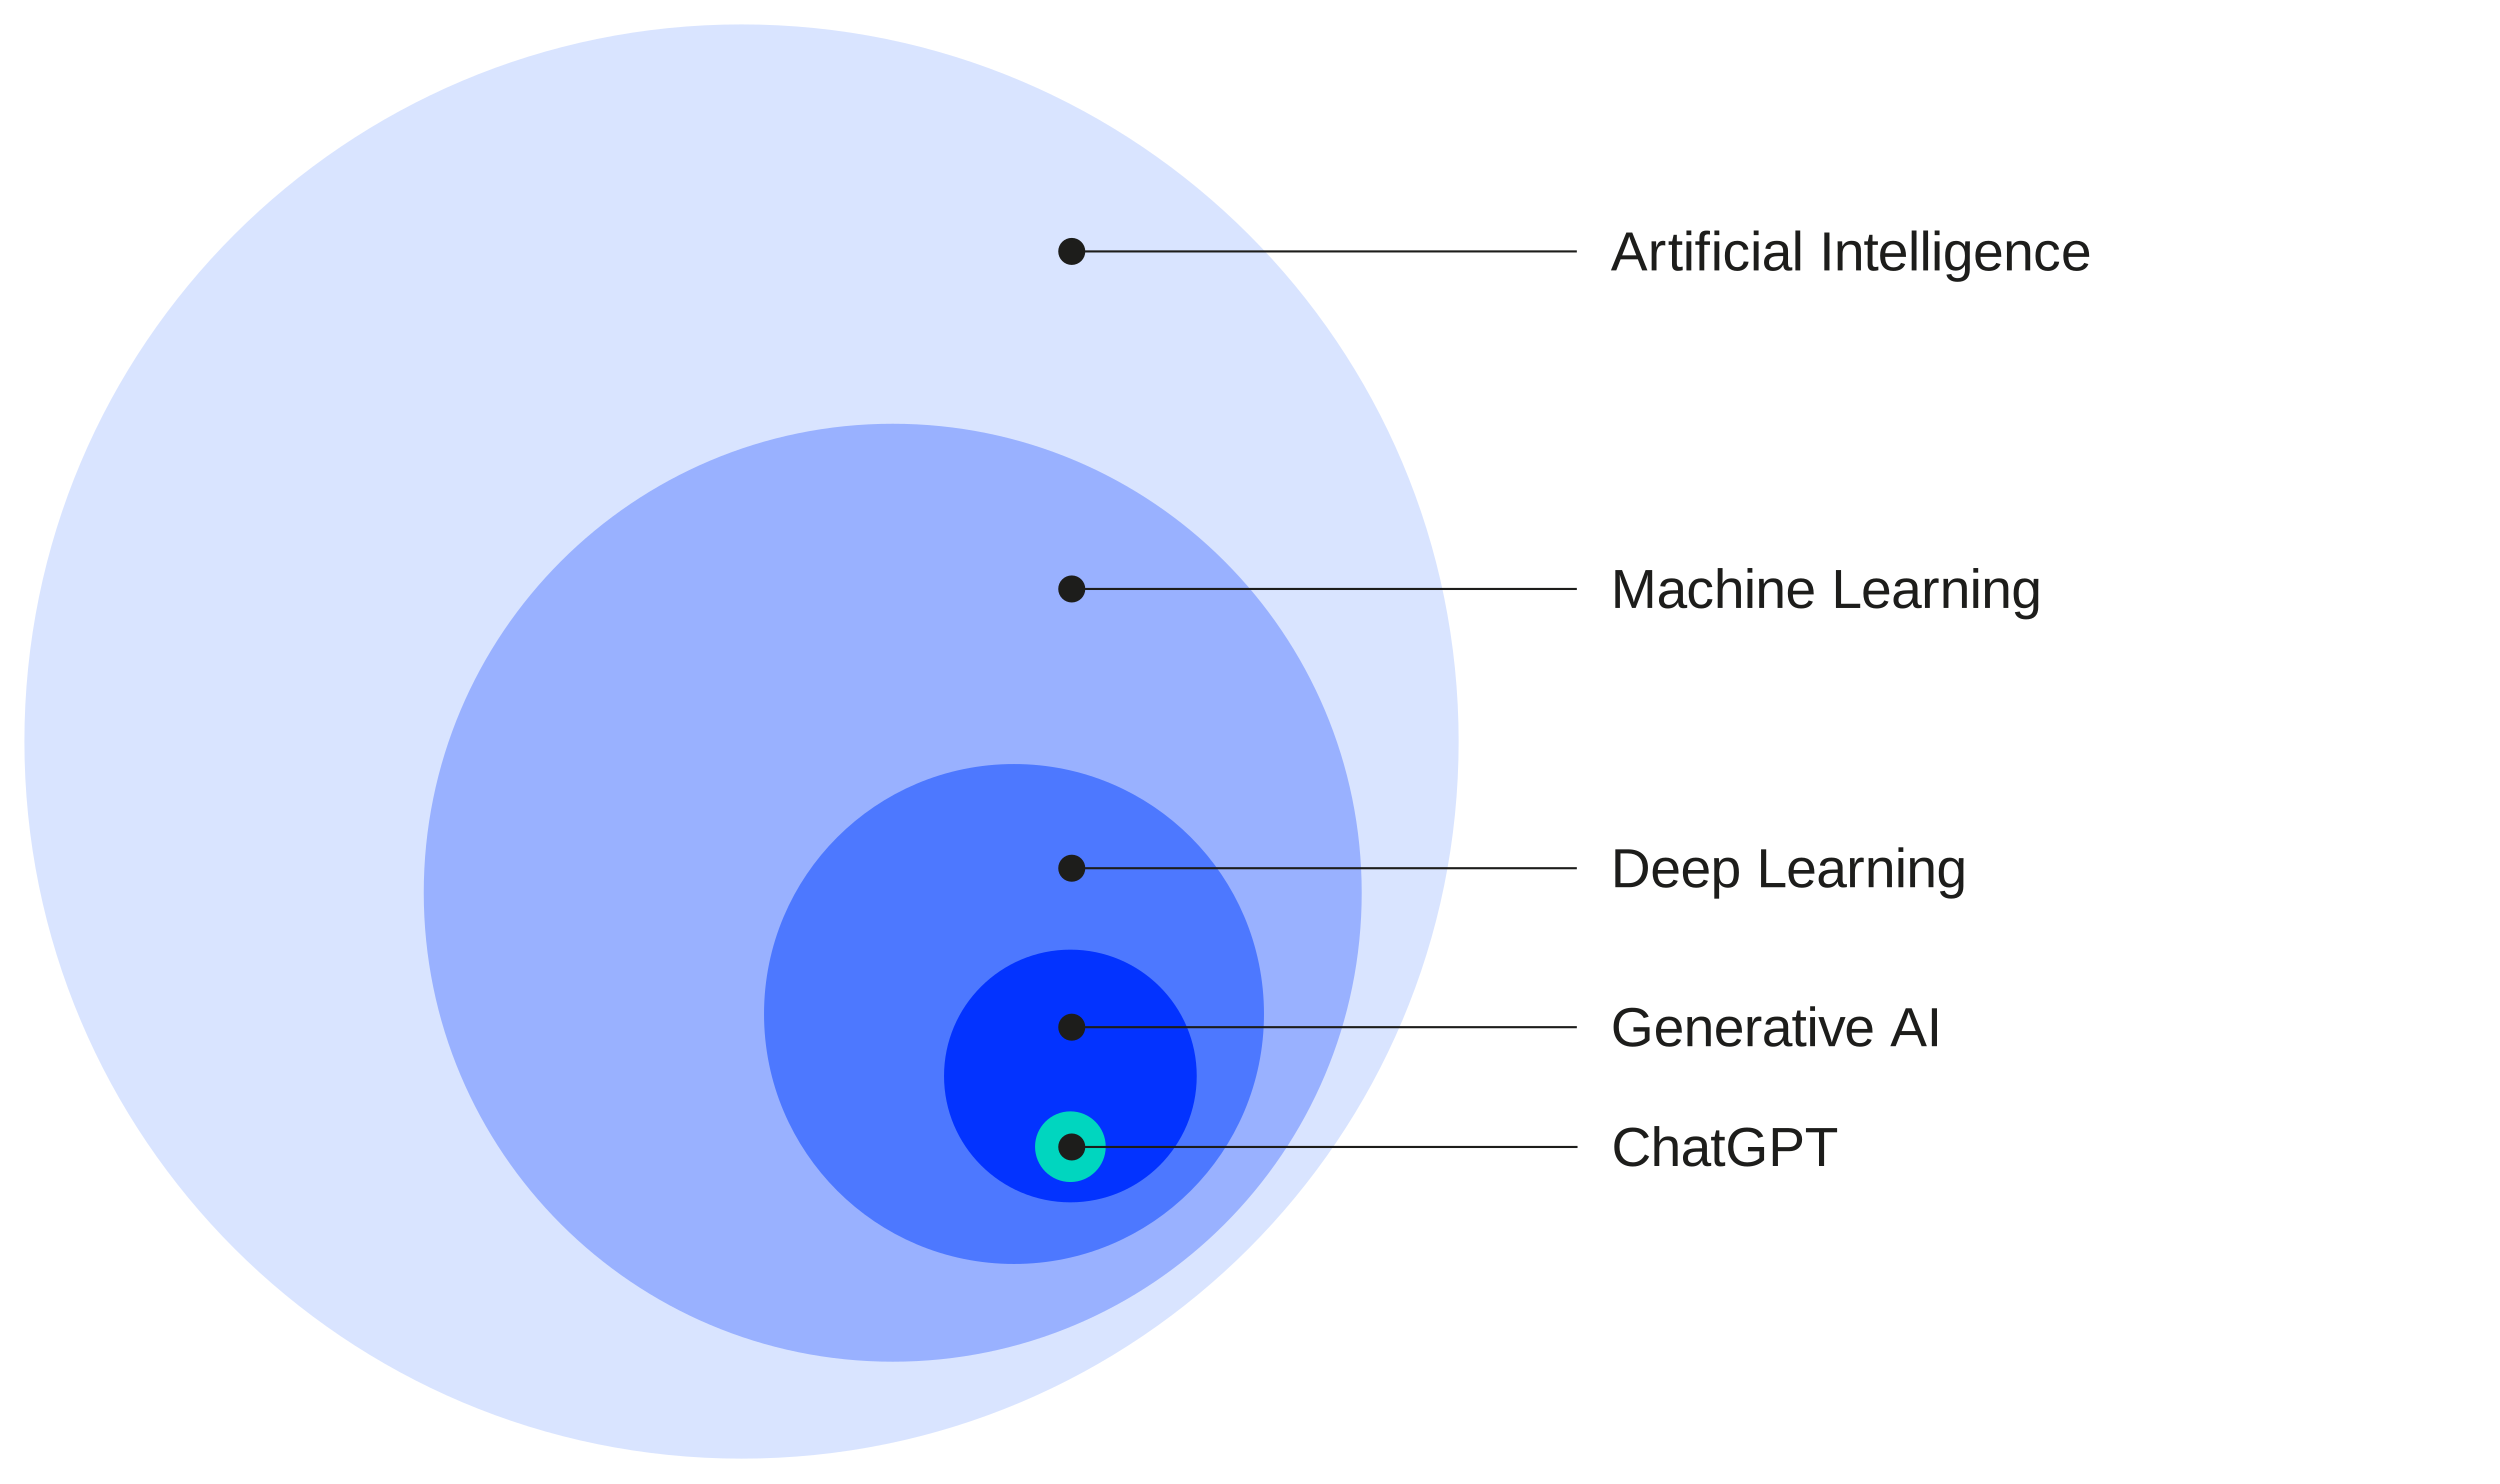
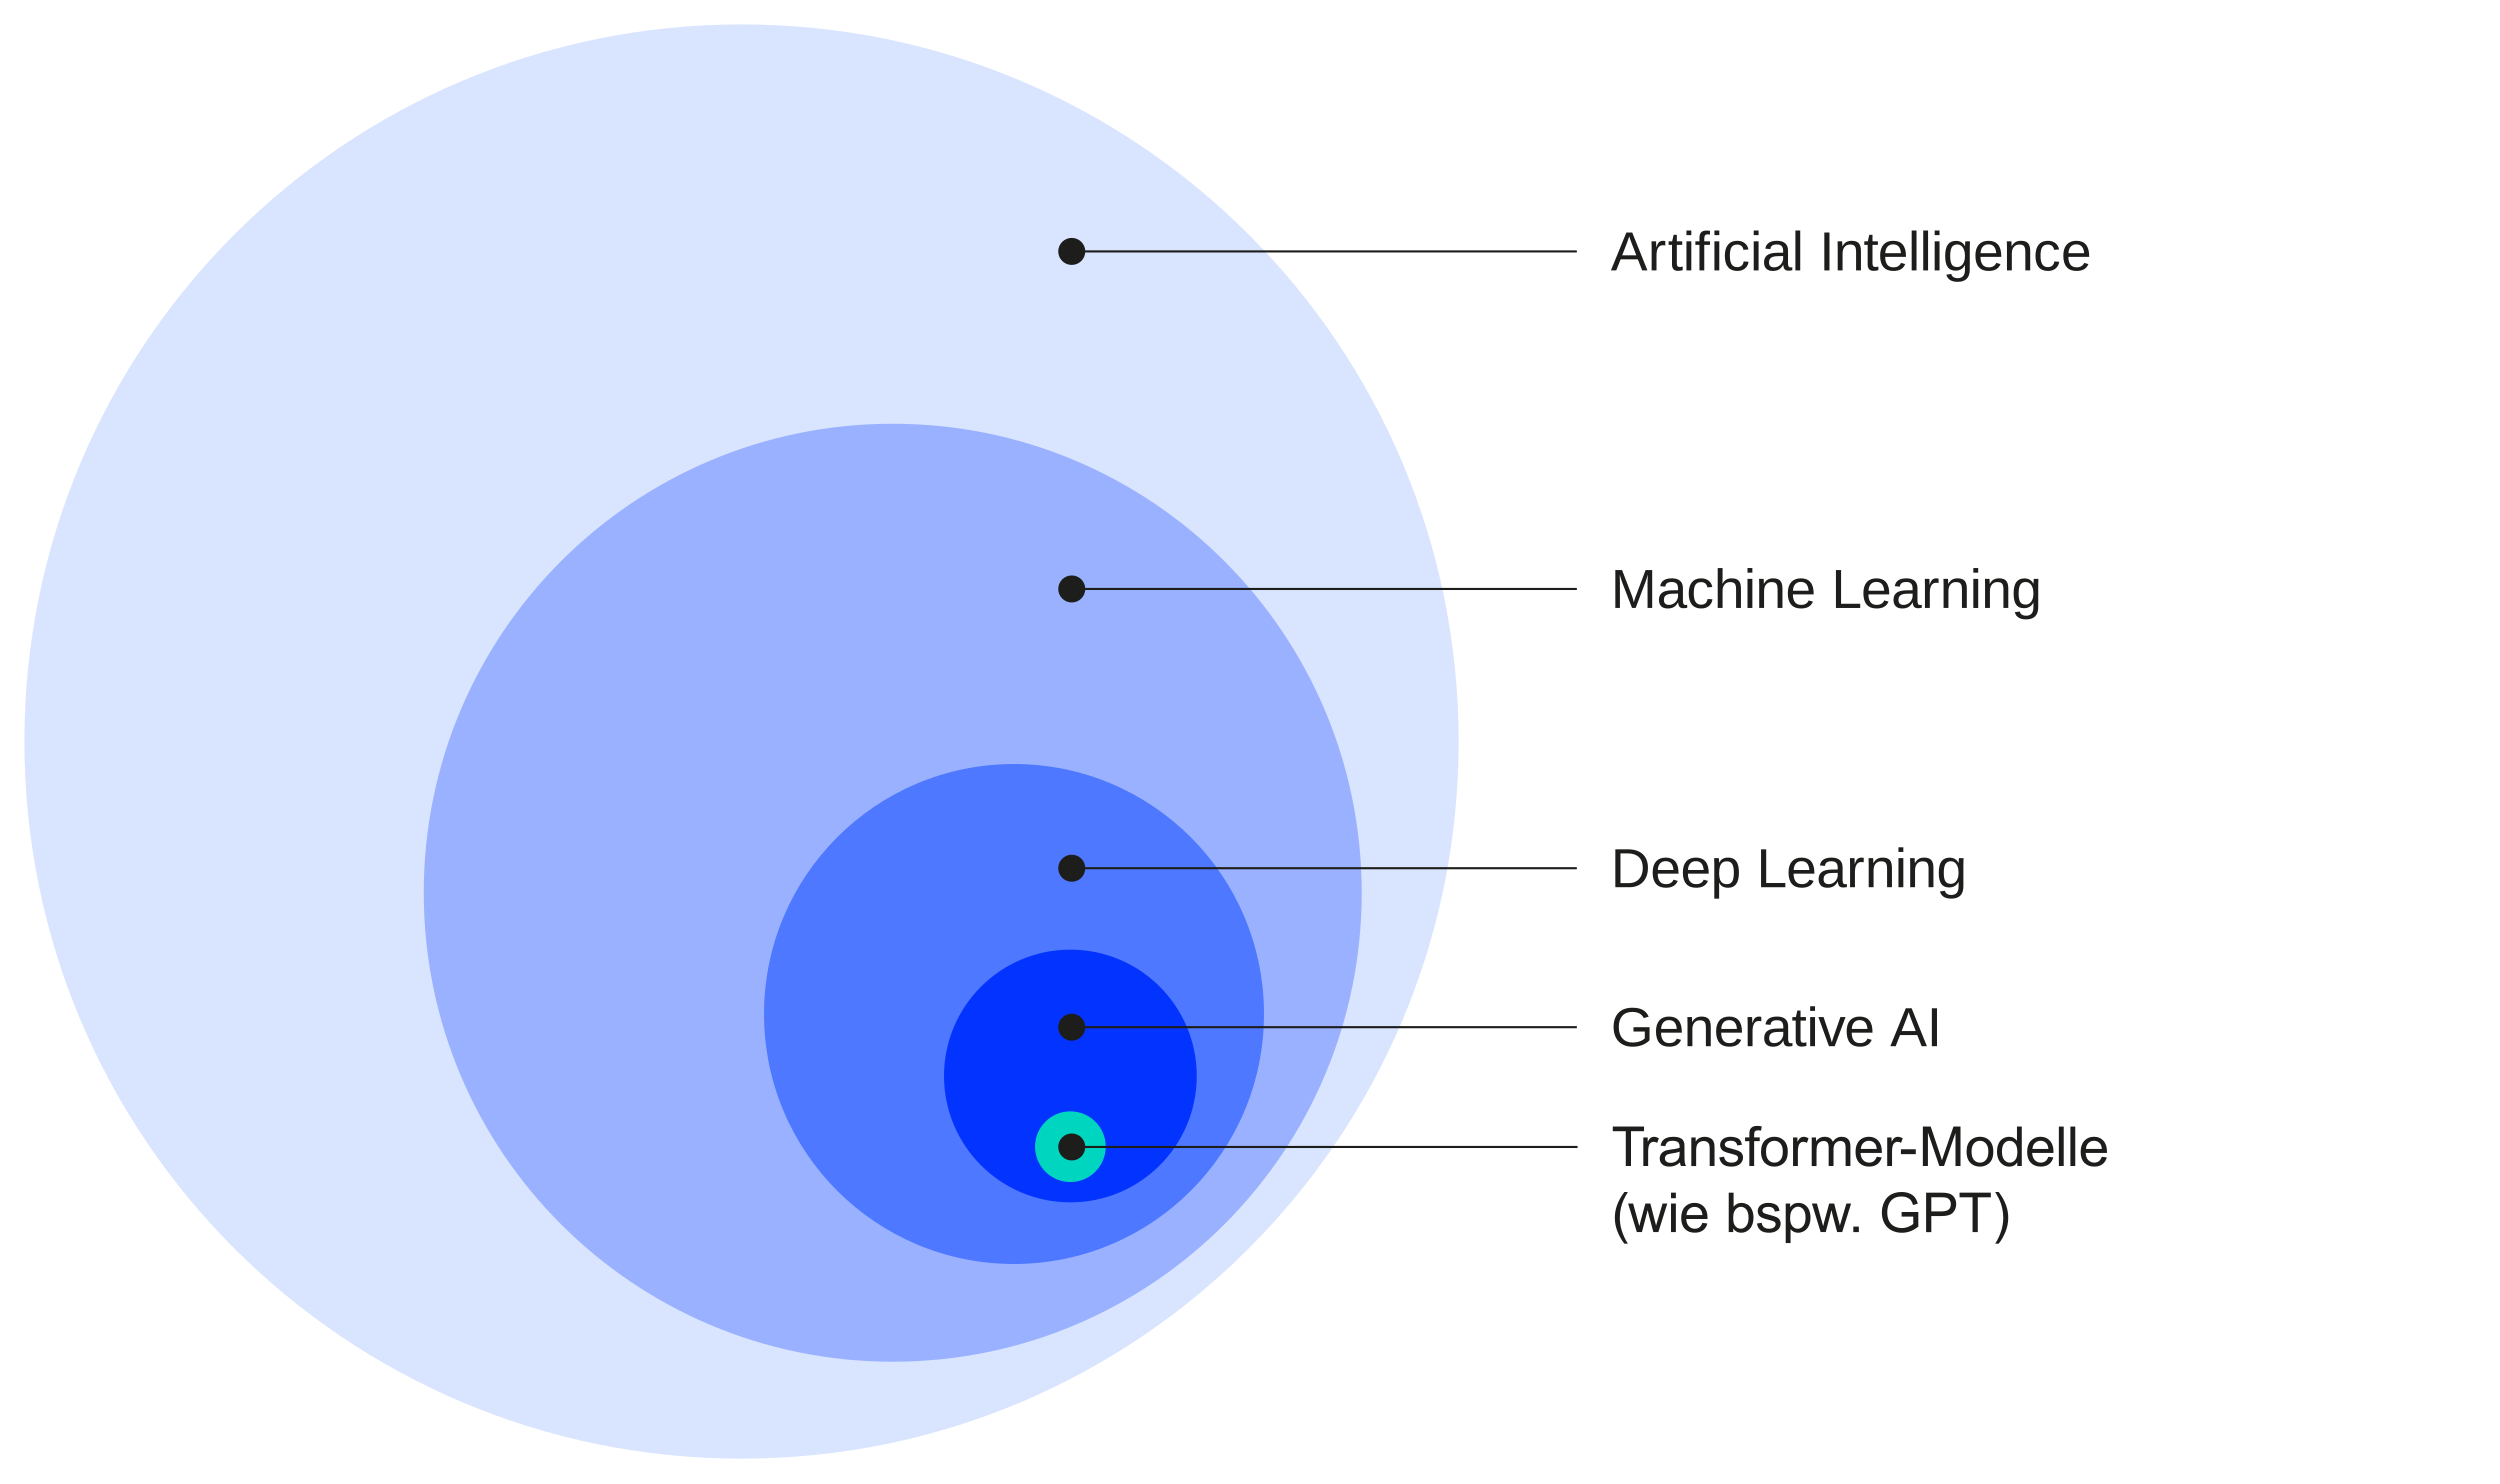
<svg xmlns="http://www.w3.org/2000/svg" id="Ebene_1" data-name="Ebene 1" viewBox="0 0 1180 700">
  <defs>
    <style>
      .cls-1 {
-         letter-spacing: 0em;
-       }
- 
-       .cls-2 {
-         letter-spacing: 0em;
-       }
- 
-       .cls-3 {
-         letter-spacing: -.01em;
-       }
- 
-       .cls-4 {
-         letter-spacing: 0em;
-       }
- 
-       .cls-5 {
-         letter-spacing: -.01em;
-       }
- 
-       .cls-6 {
-         letter-spacing: 0em;
-       }
- 
-       .cls-7 {
-         letter-spacing: -.01em;
-       }
- 
-       .cls-8 {
-         letter-spacing: 0em;
-       }
- 
-       .cls-9 {
-         font-family: ArialMT, Arial;
-         font-size: 26px;
-       }
- 
-       .cls-9, .cls-10 {
-         fill: #1d1d1b;
-       }
- 
-       .cls-11 {
-         letter-spacing: .02em;
-       }
- 
-       .cls-12 {
-         letter-spacing: 0em;
-       }
- 
-       .cls-13 {
-         letter-spacing: -.02em;
-       }
- 
-       .cls-14 {
-         letter-spacing: -.02em;
-       }
- 
-       .cls-15 {
-         letter-spacing: 0em;
-       }
- 
-       .cls-16 {
-         letter-spacing: -.01em;
-       }
- 
-       .cls-17 {
-         letter-spacing: 0em;
-       }
- 
-       .cls-18 {
-         letter-spacing: -.01em;
-       }
- 
-       .cls-19 {
-         letter-spacing: 0em;
-       }
- 
-       .cls-20 {
-         letter-spacing: 0em;
-       }
- 
-       .cls-21 {
-         letter-spacing: -.01em;
-       }
- 
-       .cls-22 {
-         letter-spacing: 0em;
-       }
- 
-       .cls-23 {
-         letter-spacing: -.01em;
-       }
- 
-       .cls-24 {
-         letter-spacing: 0em;
-       }
- 
-       .cls-25 {
-         letter-spacing: 0em;
-       }
- 
-       .cls-26 {
-         letter-spacing: 0em;
-       }
- 
-       .cls-27 {
-         letter-spacing: -.01em;
-       }
- 
-       .cls-28 {
-         letter-spacing: 0em;
-       }
- 
-       .cls-29 {
-         letter-spacing: 0em;
-       }
- 
-       .cls-30 {
-         letter-spacing: 0em;
-       }
- 
-       .cls-31 {
-         letter-spacing: 0em;
-       }
- 
-       .cls-32 {
        fill: none;
        stroke: #1d1d1b;
        stroke-miterlimit: 10;
      }

+       .cls-2 {
+         fill: #d9e4ff;
+       }
+ 
+       .cls-3 {
+         fill: #0333ff;
+       }
+ 
+       .cls-4, .cls-5 {
+         fill: #1d1d1b;
+       }
+ 
+       .cls-5 {
+         font-family: ArialMT, Arial;
+         font-size: 26px;
+       }
+ 
+       .cls-6 {
+         letter-spacing: 0em;
+       }
+ 
+       .cls-7 {
+         fill: #99b1ff;
+       }
+ 
+       .cls-8 {
+         letter-spacing: 0em;
+       }
+ 
+       .cls-9 {
+         fill: #4d78ff;
+       }
+ 
+       .cls-10 {
+         fill: #00d6bf;
+       }
+ 
+       .cls-11 {
+         letter-spacing: -.02em;
+       }
+ 
+       .cls-12 {
+         letter-spacing: -.02em;
+       }
+ 
+       .cls-13 {
+         letter-spacing: -.02em;
+       }
+ 
+       .cls-14 {
+         letter-spacing: -.02em;
+       }
+ 
+       .cls-15 {
+         letter-spacing: -.02em;
+       }
+ 
+       .cls-16 {
+         letter-spacing: -.01em;
+       }
+ 
+       .cls-17 {
+         letter-spacing: -.03em;
+       }
+ 
+       .cls-18 {
+         letter-spacing: 0em;
+       }
+ 
+       .cls-19 {
+         letter-spacing: 0em;
+       }
+ 
+       .cls-20 {
+         letter-spacing: 0em;
+       }
+ 
+       .cls-21 {
+         letter-spacing: 0em;
+       }
+ 
+       .cls-22 {
+         letter-spacing: 0em;
+       }
+ 
+       .cls-23 {
+         letter-spacing: -.01em;
+       }
+ 
+       .cls-24 {
+         letter-spacing: -.01em;
+       }
+ 
+       .cls-25 {
+         letter-spacing: -.01em;
+       }
+ 
+       .cls-26 {
+         letter-spacing: -.01em;
+       }
+ 
+       .cls-27 {
+         letter-spacing: -.01em;
+       }
+ 
+       .cls-28 {
+         letter-spacing: -.01em;
+       }
+ 
+       .cls-29 {
+         letter-spacing: -.01em;
+       }
+ 
+       .cls-30 {
+         letter-spacing: -.01em;
+       }
+ 
+       .cls-31 {
+         letter-spacing: -.01em;
+       }
+ 
+       .cls-32 {
+         letter-spacing: 0em;
+       }
+ 
      .cls-33 {
-         letter-spacing: -.01em;
+         letter-spacing: 0em;
      }

      .cls-34 {
-         letter-spacing: -.01em;
+         letter-spacing: 0em;
      }

      .cls-35 {
+         letter-spacing: 0em;
+       }
+ 
+       .cls-36 {
+         letter-spacing: 0em;
+       }
+ 
+       .cls-37 {
+         letter-spacing: 0em;
+       }
+ 
+       .cls-38 {
+         letter-spacing: 0em;
+       }
+ 
+       .cls-39 {
+         letter-spacing: 0em;
+       }
+ 
+       .cls-40 {
+         letter-spacing: 0em;
+       }
+ 
+       .cls-41 {
+         letter-spacing: 0em;
+       }
+ 
+       .cls-42 {
+         letter-spacing: 0em;
+       }
+ 
+       .cls-43 {
+         letter-spacing: .02em;
+       }
+ 
+       .cls-44 {
        letter-spacing: .03em;
      }

-       .cls-36 {
-         letter-spacing: -.02em;
-       }
- 
-       .cls-37 {
-         letter-spacing: 0em;
-       }
- 
-       .cls-38 {
-         letter-spacing: 0em;
-       }
- 
-       .cls-39 {
-         letter-spacing: 0em;
-       }
- 
-       .cls-40 {
-         letter-spacing: -.02em;
-       }
- 
-       .cls-41 {
-         letter-spacing: 0em;
-       }
- 
-       .cls-42 {
-         letter-spacing: 0em;
-       }
- 
-       .cls-43 {
-         letter-spacing: -.02em;
-       }
- 
-       .cls-44 {
-         letter-spacing: -.03em;
-       }
- 
      .cls-45 {
-         fill: #4d78ff;
-       }
- 
-       .cls-45, .cls-10, .cls-46, .cls-47, .cls-48, .cls-49 {
-         stroke-width: 0px;
+         letter-spacing: 0em;
      }

      .cls-46 {
-         fill: #d9e4ff;
+         letter-spacing: 0em;
      }

      .cls-47 {
-         fill: #99b1ff;
-       }
- 
-       .cls-48 {
-         fill: #00d6bf;
-       }
- 
-       .cls-49 {
-         fill: #0333ff;
-       }
- 
-       .cls-50 {
-         letter-spacing: 0em;
-       }
- 
-       .cls-51 {
-         letter-spacing: -.01em;
+         letter-spacing: 0em;
      }
    </style>
  </defs>
  <g>
-     <circle class="cls-46" cx="350" cy="350" r="338.48" />
-     <circle class="cls-10" cx="505.87" cy="118.67" r="6.38" />
-     <text class="cls-9" transform="translate(760.3 127.64)">
-       <tspan class="cls-17" x="0" y="0">A</tspan>
-       <tspan class="cls-35" x="17.48" y="0">r</tspan>
-       <tspan class="cls-24" x="26.9" y="0">t</tspan>
-       <tspan class="cls-29" x="33.97" y="0">i</tspan>
-       <tspan class="cls-11" x="39.54" y="0">f</tspan>
-       <tspan class="cls-8" x="47.17" y="0">i</tspan>
-       <tspan class="cls-25" x="52.71" y="0">c</tspan>
-       <tspan class="cls-5" x="65.72" y="0">i</tspan>
-       <tspan class="cls-16" x="71.22" y="0">a</tspan>
+     <circle class="cls-2" cx="350" cy="350" r="338.48" />
+     <circle class="cls-4" cx="505.87" cy="118.67" r="6.38" />
+     <text class="cls-5" transform="translate(760.3 127.64)">
+       <tspan class="cls-46" x="0" y="0">A</tspan>
+       <tspan class="cls-44" x="17.48" y="0">r</tspan>
+       <tspan class="cls-19" x="26.9" y="0">t</tspan>
+       <tspan class="cls-38" x="33.97" y="0">i</tspan>
+       <tspan class="cls-43" x="39.54" y="0">f</tspan>
+       <tspan class="cls-32" x="47.17" y="0">i</tspan>
+       <tspan class="cls-8" x="52.71" y="0">c</tspan>
+       <tspan class="cls-27" x="65.72" y="0">i</tspan>
+       <tspan class="cls-31" x="71.22" y="0">a</tspan>
      <tspan x="85.38" y="0">l </tspan>
-       <tspan class="cls-7" x="98.38" y="0">I</tspan>
-       <tspan class="cls-40" x="105.3" y="0">n</tspan>
-       <tspan class="cls-14" x="119.25" y="0">t</tspan>
-       <tspan class="cls-31" x="126.01" y="0">e</tspan>
-       <tspan class="cls-21" x="140.26" y="0">l</tspan>
-       <tspan class="cls-27" x="145.72" y="0">l</tspan>
-       <tspan class="cls-20" x="151.13" y="0">i</tspan>
-       <tspan class="cls-29" x="156.73" y="0">g</tspan>
-       <tspan class="cls-39" x="170.99" y="0">e</tspan>
-       <tspan class="cls-18" x="185.19" y="0">n</tspan>
-       <tspan class="cls-19" x="199.34" y="0">c</tspan>
+       <tspan class="cls-29" x="98.38" y="0">I</tspan>
+       <tspan class="cls-15" x="105.3" y="0">n</tspan>
+       <tspan class="cls-13" x="119.25" y="0">t</tspan>
+       <tspan class="cls-39" x="126.01" y="0">e</tspan>
+       <tspan class="cls-24" x="140.26" y="0">l</tspan>
+       <tspan class="cls-16" x="145.72" y="0">l</tspan>
+       <tspan class="cls-18" x="151.13" y="0">i</tspan>
+       <tspan class="cls-38" x="156.73" y="0">g</tspan>
+       <tspan class="cls-35" x="170.99" y="0">e</tspan>
+       <tspan class="cls-25" x="185.19" y="0">n</tspan>
+       <tspan class="cls-45" x="199.34" y="0">c</tspan>
      <tspan x="212.48" y="0">e</tspan>
    </text>
-     <line class="cls-32" x1="505.87" y1="118.67" x2="744.27" y2="118.67" />
-   </g>
-   <g>
-     <circle class="cls-47" cx="421.37" cy="421.37" r="221.36" />
-     <circle class="cls-10" cx="505.87" cy="277.99" r="6.38" />
-     <text class="cls-9" transform="translate(760.3 286.96)">
-       <tspan class="cls-28" x="0" y="0">M</tspan>
-       <tspan class="cls-36" x="21.61" y="0">a</tspan>
+     <line class="cls-1" x1="505.87" y1="118.67" x2="744.27" y2="118.67" />
+   </g>
+   <g>
+     <circle class="cls-7" cx="421.37" cy="421.37" r="221.36" />
+     <circle class="cls-4" cx="505.87" cy="277.99" r="6.38" />
+     <text class="cls-5" transform="translate(760.3 286.96)">
+       <tspan class="cls-41" x="0" y="0">M</tspan>
+       <tspan class="cls-11" x="21.61" y="0">a</tspan>
      <tspan class="cls-6" x="35.67" y="0">c</tspan>
-       <tspan class="cls-33" x="48.66" y="0">h</tspan>
-       <tspan class="cls-18" x="62.79" y="0">i</tspan>
-       <tspan class="cls-5" x="68.25" y="0">n</tspan>
+       <tspan class="cls-23" x="48.66" y="0">h</tspan>
+       <tspan class="cls-25" x="62.79" y="0">i</tspan>
+       <tspan class="cls-27" x="68.25" y="0">n</tspan>
      <tspan x="82.44" y="0">e </tspan>
-       <tspan class="cls-13" x="104.12" y="0">L</tspan>
-       <tspan class="cls-37" x="118.11" y="0">e</tspan>
-       <tspan class="cls-34" x="132.32" y="0">a</tspan>
-       <tspan class="cls-50" x="146.48" y="0">r</tspan>
-       <tspan class="cls-51" x="155.27" y="0">n</tspan>
-       <tspan class="cls-18" x="169.38" y="0">i</tspan>
-       <tspan class="cls-3" x="174.85" y="0">n</tspan>
+       <tspan class="cls-12" x="104.12" y="0">L</tspan>
+       <tspan class="cls-36" x="118.11" y="0">e</tspan>
+       <tspan class="cls-30" x="132.32" y="0">a</tspan>
+       <tspan class="cls-47" x="146.48" y="0">r</tspan>
+       <tspan class="cls-26" x="155.27" y="0">n</tspan>
+       <tspan class="cls-25" x="169.38" y="0">i</tspan>
+       <tspan class="cls-28" x="174.85" y="0">n</tspan>
      <tspan x="189.04" y="0">g</tspan>
    </text>
-     <line class="cls-32" x1="505.87" y1="277.99" x2="744.27" y2="277.99" />
-   </g>
-   <g>
-     <circle class="cls-45" cx="478.61" cy="478.61" r="117.99" />
-     <circle class="cls-10" cx="505.87" cy="409.8" r="6.38" />
-     <text class="cls-9" transform="translate(760.3 418.77)">
-       <tspan class="cls-41" x="0" y="0">D</tspan>
-       <tspan class="cls-42" x="18.65" y="0">e</tspan>
-       <tspan class="cls-38" x="32.9" y="0">e</tspan>
+     <line class="cls-1" x1="505.87" y1="277.99" x2="744.27" y2="277.99" />
+   </g>
+   <g>
+     <circle class="cls-9" cx="478.61" cy="478.61" r="117.99" />
+     <circle class="cls-4" cx="505.87" cy="409.8" r="6.38" />
+     <text class="cls-5" transform="translate(760.3 418.77)">
+       <tspan class="cls-21" x="0" y="0">D</tspan>
+       <tspan class="cls-33" x="18.65" y="0">e</tspan>
+       <tspan class="cls-34" x="32.9" y="0">e</tspan>
      <tspan x="47.1" y="0">p </tspan>
-       <tspan class="cls-13" x="68.78" y="0">L</tspan>
-       <tspan class="cls-37" x="82.78" y="0">e</tspan>
-       <tspan class="cls-34" x="96.98" y="0">a</tspan>
-       <tspan class="cls-50" x="111.14" y="0">r</tspan>
-       <tspan class="cls-51" x="119.93" y="0">n</tspan>
-       <tspan class="cls-18" x="134.04" y="0">i</tspan>
-       <tspan class="cls-3" x="139.51" y="0">n</tspan>
+       <tspan class="cls-12" x="68.78" y="0">L</tspan>
+       <tspan class="cls-36" x="82.78" y="0">e</tspan>
+       <tspan class="cls-30" x="96.98" y="0">a</tspan>
+       <tspan class="cls-47" x="111.14" y="0">r</tspan>
+       <tspan class="cls-26" x="119.93" y="0">n</tspan>
+       <tspan class="cls-25" x="134.04" y="0">i</tspan>
+       <tspan class="cls-28" x="139.51" y="0">n</tspan>
      <tspan x="153.71" y="0">g</tspan>
    </text>
-     <line class="cls-32" x1="505.87" y1="409.8" x2="744.27" y2="409.8" />
-   </g>
-   <g>
-     <circle class="cls-49" cx="505.22" cy="507.87" r="59.64" />
-     <circle class="cls-10" cx="505.87" cy="484.83" r="6.38" />
-     <text class="cls-9" transform="translate(760.3 493.8)">
-       <tspan class="cls-15" x="0" y="0">G</tspan>
-       <tspan class="cls-38" x="20.21" y="0">e</tspan>
-       <tspan class="cls-5" x="34.41" y="0">n</tspan>
-       <tspan class="cls-1" x="48.6" y="0">e</tspan>
-       <tspan class="cls-12" x="62.81" y="0">r</tspan>
-       <tspan class="cls-43" x="71.28" y="0">a</tspan>
-       <tspan class="cls-22" x="85.29" y="0">t</tspan>
-       <tspan class="cls-1" x="92.36" y="0">i</tspan>
-       <tspan class="cls-44" x="97.89" y="0">v</tspan>
+     <line class="cls-1" x1="505.87" y1="409.8" x2="744.27" y2="409.8" />
+   </g>
+   <g>
+     <circle class="cls-3" cx="505.22" cy="507.87" r="59.64" />
+     <circle class="cls-4" cx="505.87" cy="484.83" r="6.38" />
+     <text class="cls-5" transform="translate(760.3 493.8)">
+       <tspan class="cls-42" x="0" y="0">G</tspan>
+       <tspan class="cls-34" x="20.21" y="0">e</tspan>
+       <tspan class="cls-27" x="34.41" y="0">n</tspan>
+       <tspan class="cls-37" x="48.6" y="0">e</tspan>
+       <tspan class="cls-40" x="62.81" y="0">r</tspan>
+       <tspan class="cls-14" x="71.28" y="0">a</tspan>
+       <tspan class="cls-20" x="85.29" y="0">t</tspan>
+       <tspan class="cls-37" x="92.36" y="0">i</tspan>
+       <tspan class="cls-17" x="97.89" y="0">v</tspan>
      <tspan x="110.21" y="0">e </tspan>
-       <tspan class="cls-26" x="131.89" y="0">A</tspan>
+       <tspan class="cls-22" x="131.89" y="0">A</tspan>
      <tspan x="149.13" y="0">I</tspan>
    </text>
-     <line class="cls-32" x1="505.87" y1="484.83" x2="744.27" y2="484.83" />
-   </g>
-   <g>
-     <circle class="cls-48" cx="505.22" cy="541.24" r="16.68" />
-     <circle class="cls-10" cx="505.87" cy="541.37" r="6.38" />
-     <text class="cls-9" transform="translate(760.63 550.35)">
-       <tspan class="cls-23" x="0" y="0">C</tspan>
-       <tspan class="cls-7" x="18.45" y="0">h</tspan>
-       <tspan class="cls-43" x="32.61" y="0">a</tspan>
-       <tspan class="cls-30" x="46.62" y="0">t</tspan>
-       <tspan class="cls-2" x="53.74" y="0">G</tspan>
-       <tspan class="cls-4" x="74" y="0">P</tspan>
-       <tspan x="91.2" y="0">T</tspan>
-     </text>
-     <line class="cls-32" x1="505.65" y1="541.37" x2="744.6" y2="541.37" />
+     <line class="cls-1" x1="505.87" y1="484.83" x2="744.27" y2="484.83" />
+   </g>
+   <g>
+     <circle class="cls-10" cx="505.22" cy="541.24" r="16.68" />
+     <circle class="cls-4" cx="505.87" cy="541.37" r="6.38" />
+     <g>
+       <path class="cls-4" d="M767.37,550.35v-16.42h-6.13v-2.2h14.75v2.2h-6.16v16.42h-2.46Z" />
+       <path class="cls-4" d="M775.65,550.35v-13.48h2.06v2.04c.52-.96,1.01-1.59,1.45-1.89s.93-.46,1.47-.46c.77,0,1.55.25,2.35.74l-.79,2.12c-.56-.33-1.12-.5-1.68-.5-.5,0-.95.15-1.35.45-.4.3-.68.72-.85,1.25-.25.81-.38,1.7-.38,2.67v7.06h-2.29Z" />
+       <path class="cls-4" d="M792.95,548.68c-.85.72-1.66,1.23-2.44,1.52-.78.3-1.62.44-2.52.44-1.48,0-2.62-.36-3.42-1.08-.79-.72-1.19-1.65-1.19-2.77,0-.66.15-1.26.45-1.81.3-.55.69-.98,1.18-1.31.49-.33,1.03-.58,1.64-.75.45-.12,1.13-.23,2.03-.34,1.85-.22,3.2-.48,4.08-.79,0-.31.01-.51.01-.6,0-.93-.22-1.59-.65-1.97-.58-.52-1.45-.77-2.6-.77-1.07,0-1.87.19-2.38.57-.51.38-.89,1.04-1.14,2l-2.23-.3c.2-.96.54-1.73,1-2.32.47-.59,1.14-1.04,2.02-1.36.88-.32,1.9-.48,3.06-.48s2.09.14,2.81.41c.72.27,1.25.61,1.59,1.02.34.41.58.93.71,1.55.08.39.11,1.09.11,2.11v3.05c0,2.12.05,3.47.15,4.03.1.56.29,1.1.58,1.62h-2.39c-.24-.47-.39-1.03-.46-1.66ZM792.76,543.58c-.83.34-2.07.63-3.73.86-.94.14-1.6.29-1.99.46-.39.17-.69.42-.9.74-.21.33-.32.69-.32,1.08,0,.61.23,1.12.69,1.52.46.41,1.14.61,2.02.61s1.66-.19,2.35-.58c.69-.39,1.19-.91,1.51-1.58.25-.52.37-1.28.37-2.29v-.84Z" />
+       <path class="cls-4" d="M798.3,550.35v-13.48h2.06v1.92c.99-1.48,2.42-2.22,4.29-2.22.81,0,1.56.15,2.24.44.68.29,1.19.67,1.53,1.15.34.47.58,1.04.71,1.69.08.42.13,1.16.13,2.22v8.29h-2.29v-8.2c0-.93-.09-1.63-.27-2.09-.18-.46-.49-.83-.95-1.1-.45-.28-.98-.41-1.59-.41-.97,0-1.81.31-2.52.93-.71.62-1.06,1.79-1.06,3.52v7.36h-2.29Z" />
+       <path class="cls-4" d="M811.51,546.32l2.26-.36c.13.91.48,1.6,1.06,2.08.58.48,1.39.72,2.43.72s1.83-.21,2.34-.64c.51-.43.76-.93.76-1.5,0-.52-.22-.92-.67-1.22-.31-.2-1.09-.46-2.34-.77-1.68-.42-2.84-.79-3.49-1.1-.65-.31-1.14-.74-1.47-1.28-.33-.55-.5-1.15-.5-1.81,0-.6.14-1.16.41-1.67.28-.51.65-.94,1.12-1.28.36-.26.84-.48,1.45-.67.61-.18,1.27-.27,1.97-.27,1.06,0,1.99.15,2.79.46s1.39.72,1.77,1.24.64,1.22.79,2.09l-2.23.3c-.1-.69-.4-1.24-.88-1.62-.49-.39-1.17-.58-2.06-.58-1.05,0-1.8.17-2.25.52-.45.35-.67.75-.67,1.22,0,.3.09.56.28.8.19.25.48.45.88.61.23.08.9.28,2.02.58,1.62.43,2.74.79,3.38,1.06.64.27,1.14.67,1.5,1.2.36.53.55,1.18.55,1.96s-.22,1.48-.67,2.15-1.08,1.19-1.92,1.56-1.79.55-2.84.55c-1.75,0-3.09-.36-4.01-1.09-.92-.73-1.5-1.81-1.76-3.24Z" />
+       <path class="cls-4" d="M825.69,550.35v-11.71h-2.02v-1.78h2.02v-1.43c0-.91.08-1.58.24-2.02.22-.59.61-1.07,1.16-1.44.55-.37,1.33-.55,2.33-.55.64,0,1.35.08,2.13.23l-.34,1.99c-.47-.08-.92-.13-1.35-.13-.69,0-1.18.15-1.47.44-.29.3-.43.85-.43,1.66v1.24h2.63v1.78h-2.63v11.71h-2.27Z" />
+       <path class="cls-4" d="M831.21,543.6c0-2.5.69-4.35,2.08-5.55,1.16-1,2.57-1.5,4.24-1.5,1.85,0,3.37.61,4.54,1.82,1.18,1.21,1.76,2.89,1.76,5.03,0,1.74-.26,3.1-.78,4.09-.52.99-1.28,1.77-2.27,2.32-1,.55-2.08.83-3.26.83-1.89,0-3.41-.6-4.58-1.82-1.16-1.21-1.75-2.95-1.75-5.23ZM833.56,543.6c0,1.73.38,3.02,1.13,3.88.75.86,1.7,1.29,2.84,1.29s2.08-.43,2.83-1.29c.75-.86,1.13-2.18,1.13-3.95,0-1.67-.38-2.93-1.14-3.79-.76-.86-1.7-1.29-2.83-1.29s-2.09.43-2.84,1.28c-.75.86-1.13,2.15-1.13,3.87Z" />
+       <path class="cls-4" d="M846.32,550.35v-13.48h2.06v2.04c.53-.96,1.01-1.59,1.45-1.89s.93-.46,1.47-.46c.77,0,1.55.25,2.35.74l-.79,2.12c-.56-.33-1.12-.5-1.68-.5-.5,0-.95.15-1.35.45-.4.3-.68.72-.85,1.25-.25.81-.38,1.7-.38,2.67v7.06h-2.29Z" />
+       <path class="cls-4" d="M855.13,550.35v-13.48h2.04v1.89c.42-.66.99-1.19,1.69-1.59.7-.4,1.5-.6,2.4-.6,1,0,1.82.21,2.46.62.64.42,1.09,1,1.35,1.74,1.07-1.57,2.46-2.36,4.16-2.36,1.34,0,2.37.37,3.08,1.11.72.74,1.08,1.88,1.08,3.42v9.25h-2.27v-8.49c0-.91-.07-1.57-.22-1.97-.15-.4-.42-.73-.81-.97-.39-.25-.85-.37-1.37-.37-.95,0-1.73.32-2.36.95-.63.63-.94,1.64-.94,3.03v7.83h-2.29v-8.76c0-1.02-.19-1.78-.56-2.29-.37-.51-.98-.76-1.83-.76-.64,0-1.24.17-1.78.51-.55.34-.94.83-1.19,1.49-.25.65-.37,1.59-.37,2.82v7h-2.29Z" />
+       <path class="cls-4" d="M885.8,546l2.36.29c-.37,1.38-1.06,2.45-2.07,3.21-1.01.76-2.29,1.14-3.86,1.14-1.97,0-3.54-.61-4.69-1.82-1.16-1.21-1.73-2.92-1.73-5.11s.58-4.03,1.75-5.28c1.17-1.25,2.68-1.88,4.54-1.88s3.28.61,4.42,1.84c1.14,1.23,1.71,2.95,1.71,5.18,0,.14,0,.34-.01.61h-10.05c.08,1.48.5,2.62,1.26,3.4.75.79,1.69,1.18,2.82,1.18.84,0,1.55-.22,2.15-.66.59-.44,1.06-1.14,1.41-2.11ZM878.3,542.31h7.53c-.1-1.13-.39-1.98-.86-2.55-.73-.88-1.67-1.32-2.83-1.32-1.05,0-1.93.35-2.65,1.05-.71.7-1.11,1.64-1.19,2.82Z" />
+       <path class="cls-4" d="M890.76,550.35v-13.48h2.06v2.04c.53-.96,1.01-1.59,1.45-1.89s.93-.46,1.47-.46c.77,0,1.55.25,2.35.74l-.79,2.12c-.56-.33-1.12-.5-1.68-.5-.5,0-.95.15-1.35.45-.4.3-.68.72-.85,1.25-.25.81-.38,1.7-.38,2.67v7.06h-2.29Z" />
+       <path class="cls-4" d="M897.23,544.76v-2.3h7.02v2.3h-7.02Z" />
+       <path class="cls-4" d="M907.59,550.35v-18.61h3.71l4.41,13.18c.41,1.23.7,2.15.89,2.75.21-.68.54-1.67.99-2.98l4.46-12.95h3.31v18.61h-2.37v-15.58l-5.41,15.58h-2.22l-5.38-15.84v15.84h-2.37Z" />
+       <path class="cls-4" d="M928.22,543.6c0-2.5.69-4.35,2.08-5.55,1.16-1,2.57-1.5,4.24-1.5,1.85,0,3.37.61,4.54,1.82,1.18,1.21,1.76,2.89,1.76,5.03,0,1.74-.26,3.1-.78,4.09-.52.99-1.28,1.77-2.27,2.32-1,.55-2.08.83-3.26.83-1.89,0-3.41-.6-4.58-1.82-1.16-1.21-1.75-2.95-1.75-5.23ZM930.57,543.6c0,1.73.38,3.02,1.13,3.88.75.86,1.7,1.29,2.84,1.29s2.08-.43,2.83-1.29c.75-.86,1.13-2.18,1.13-3.95,0-1.67-.38-2.93-1.14-3.79-.76-.86-1.7-1.29-2.83-1.29s-2.09.43-2.84,1.28c-.75.86-1.13,2.15-1.13,3.87Z" />
+       <path class="cls-4" d="M952.15,550.35v-1.7c-.86,1.34-2.11,2.01-3.77,2.01-1.08,0-2.06-.3-2.96-.89-.9-.59-1.6-1.42-2.09-2.48-.5-1.06-.74-2.28-.74-3.66s.22-2.57.67-3.66c.45-1.1,1.12-1.94,2.02-2.52.9-.58,1.9-.88,3.01-.88.81,0,1.54.17,2.17.51s1.15.79,1.55,1.34v-6.68h2.27v18.61h-2.12ZM944.93,543.62c0,1.73.36,3.02,1.09,3.87.73.86,1.59,1.28,2.58,1.28s1.85-.41,2.54-1.22c.7-.82,1.05-2.06,1.05-3.74,0-1.84-.36-3.2-1.07-4.06s-1.59-1.29-2.63-1.29-1.86.42-2.55,1.24c-.68.83-1.02,2.14-1.02,3.92Z" />
+       <path class="cls-4" d="M966.81,546l2.36.29c-.37,1.38-1.06,2.45-2.07,3.21-1.01.76-2.29,1.14-3.86,1.14-1.97,0-3.54-.61-4.69-1.82-1.16-1.21-1.73-2.92-1.73-5.11s.58-4.03,1.75-5.28c1.17-1.25,2.68-1.88,4.54-1.88s3.28.61,4.42,1.84c1.14,1.23,1.71,2.95,1.71,5.18,0,.14,0,.34-.01.61h-10.05c.08,1.48.5,2.62,1.26,3.4.75.79,1.69,1.18,2.82,1.18.84,0,1.55-.22,2.15-.66.59-.44,1.06-1.14,1.41-2.11ZM959.31,542.31h7.53c-.1-1.13-.39-1.98-.86-2.55-.73-.88-1.67-1.32-2.83-1.32-1.05,0-1.93.35-2.65,1.05-.72.7-1.11,1.64-1.19,2.82Z" />
+       <path class="cls-4" d="M971.78,550.35v-18.61h2.29v18.61h-2.29Z" />
+       <path class="cls-4" d="M977.23,550.35v-18.61h2.29v18.61h-2.29Z" />
+       <path class="cls-4" d="M992.06,546l2.36.29c-.37,1.38-1.06,2.45-2.07,3.21-1.01.76-2.29,1.14-3.86,1.14-1.97,0-3.54-.61-4.69-1.82-1.16-1.21-1.73-2.92-1.73-5.11s.58-4.03,1.75-5.28c1.17-1.25,2.68-1.88,4.54-1.88s3.28.61,4.42,1.84c1.14,1.23,1.71,2.95,1.71,5.18,0,.14,0,.34-.01.61h-10.05c.08,1.48.5,2.62,1.26,3.4.75.79,1.69,1.18,2.82,1.18.84,0,1.55-.22,2.15-.66.59-.44,1.06-1.14,1.41-2.11ZM984.55,542.31h7.53c-.1-1.13-.39-1.98-.86-2.55-.73-.88-1.67-1.32-2.83-1.32-1.05,0-1.93.35-2.65,1.05-.71.7-1.11,1.64-1.19,2.82Z" />
+       <path class="cls-4" d="M766.71,587.02c-1.26-1.59-2.33-3.45-3.2-5.59-.87-2.13-1.31-4.34-1.31-6.63,0-2.01.33-3.94.98-5.79.76-2.14,1.94-4.27,3.53-6.4h1.64c-1.02,1.76-1.7,3.02-2.03,3.77-.52,1.17-.92,2.39-1.22,3.66-.36,1.58-.55,3.17-.55,4.77,0,4.07,1.27,8.14,3.8,12.2h-1.64Z" />
+       <path class="cls-4" d="M772.59,581.55l-4.13-13.48h2.36l2.15,7.78.8,2.89c.03-.14.27-1.07.7-2.78l2.15-7.9h2.35l2.02,7.82.67,2.58.77-2.6,2.31-7.79h2.22l-4.21,13.48h-2.37l-2.15-8.07-.52-2.3-2.73,10.37h-2.39Z" />
+       <path class="cls-4" d="M788.72,565.56v-2.63h2.29v2.63h-2.29ZM788.72,581.55v-13.48h2.29v13.48h-2.29Z" />
+       <path class="cls-4" d="M803.52,577.2l2.36.29c-.37,1.38-1.06,2.45-2.07,3.21-1.01.76-2.29,1.14-3.86,1.14-1.97,0-3.54-.61-4.69-1.82-1.16-1.21-1.73-2.92-1.73-5.11s.58-4.03,1.75-5.28c1.17-1.25,2.68-1.88,4.54-1.88s3.28.61,4.42,1.84c1.14,1.23,1.71,2.95,1.71,5.18,0,.14,0,.34-.01.61h-10.05c.08,1.48.5,2.62,1.26,3.4.75.79,1.69,1.18,2.82,1.18.84,0,1.55-.22,2.15-.66.59-.44,1.06-1.14,1.41-2.11ZM796.02,573.51h7.53c-.1-1.13-.39-1.98-.86-2.55-.73-.88-1.67-1.32-2.83-1.32-1.05,0-1.93.35-2.65,1.05-.71.7-1.11,1.64-1.19,2.82Z" />
+       <path class="cls-4" d="M818.08,581.55h-2.12v-18.61h2.29v6.64c.96-1.21,2.2-1.82,3.69-1.82.83,0,1.61.17,2.35.5.74.33,1.35.8,1.83,1.41.48.6.85,1.33,1.12,2.19.27.86.41,1.77.41,2.74,0,2.31-.57,4.1-1.71,5.36-1.14,1.26-2.51,1.89-4.11,1.89s-2.84-.66-3.75-1.99v1.69ZM818.06,574.7c0,1.62.22,2.79.66,3.5.72,1.18,1.69,1.76,2.92,1.76,1,0,1.86-.43,2.59-1.3.73-.87,1.09-2.16,1.09-3.88s-.35-3.06-1.05-3.9-1.54-1.26-2.53-1.26-1.86.43-2.59,1.3c-.73.87-1.09,2.12-1.09,3.76Z" />
+       <path class="cls-4" d="M829.25,577.52l2.26-.36c.13.91.48,1.6,1.06,2.08.58.48,1.39.72,2.43.72s1.83-.21,2.34-.64c.51-.43.76-.93.76-1.5,0-.52-.22-.92-.67-1.22-.31-.2-1.09-.46-2.34-.77-1.68-.42-2.84-.79-3.48-1.1-.65-.31-1.14-.74-1.47-1.28-.33-.55-.5-1.15-.5-1.81,0-.6.14-1.16.41-1.67.27-.51.65-.94,1.12-1.28.36-.26.84-.48,1.45-.67.61-.18,1.27-.27,1.97-.27,1.06,0,1.99.15,2.79.46s1.39.72,1.77,1.24.64,1.22.79,2.09l-2.23.3c-.1-.69-.4-1.24-.88-1.62-.49-.39-1.17-.58-2.06-.58-1.05,0-1.8.17-2.25.52-.45.35-.67.75-.67,1.22,0,.3.09.56.28.8.19.25.48.45.88.61.23.08.9.28,2.02.58,1.62.43,2.74.79,3.38,1.06.64.27,1.14.67,1.5,1.2.36.53.55,1.18.55,1.96s-.22,1.48-.67,2.15-1.09,1.19-1.92,1.56-1.79.55-2.84.55c-1.75,0-3.09-.36-4-1.09-.92-.73-1.5-1.81-1.76-3.24Z" />
+       <path class="cls-4" d="M842.86,586.71v-18.65h2.08v1.75c.49-.69,1.05-1.2,1.66-1.54.62-.34,1.37-.51,2.25-.51,1.15,0,2.17.3,3.05.89.88.59,1.54,1.43,1.99,2.51.45,1.08.67,2.26.67,3.55,0,1.38-.25,2.62-.74,3.73s-1.21,1.95-2.16,2.54c-.94.59-1.94.88-2.98.88-.76,0-1.45-.16-2.05-.48-.61-.32-1.1-.73-1.49-1.22v6.56h-2.29ZM844.93,574.88c0,1.74.35,3.02,1.05,3.85.7.83,1.55,1.24,2.55,1.24s1.89-.43,2.61-1.29c.72-.86,1.08-2.19,1.08-3.99s-.35-3-1.06-3.86c-.71-.85-1.55-1.28-2.53-1.28s-1.83.46-2.58,1.37c-.75.91-1.12,2.23-1.12,3.97Z" />
+       <path class="cls-4" d="M859.35,581.55l-4.13-13.48h2.36l2.15,7.78.8,2.89c.03-.14.27-1.07.7-2.78l2.15-7.9h2.35l2.02,7.82.67,2.58.77-2.6,2.31-7.79h2.22l-4.21,13.48h-2.37l-2.15-8.07-.52-2.3-2.73,10.37h-2.39Z" />
+       <path class="cls-4" d="M874.77,581.55v-2.6h2.6v2.6h-2.6Z" />
+       <path class="cls-4" d="M897.57,574.25v-2.18h7.88s0,6.89,0,6.89c-1.21.96-2.46,1.69-3.75,2.18-1.29.49-2.61.73-3.96.73-1.83,0-3.49-.39-4.98-1.17-1.49-.78-2.62-1.92-3.38-3.4-.76-1.48-1.14-3.14-1.14-4.96s.38-3.5,1.14-5.07c.76-1.57,1.85-2.74,3.27-3.5s3.06-1.14,4.91-1.14c1.35,0,2.56.22,3.65.65,1.09.44,1.94,1.04,2.56,1.82.62.78,1.09,1.79,1.41,3.05l-2.22.61c-.28-.95-.63-1.69-1.04-2.23-.42-.54-1.01-.98-1.78-1.3-.77-.33-1.62-.49-2.56-.49-1.13,0-2.1.17-2.92.51-.82.34-1.48.79-1.99,1.35-.5.56-.89,1.17-1.17,1.84-.47,1.15-.71,2.4-.71,3.75,0,1.66.29,3.05.86,4.16s1.4,1.95,2.5,2.49c1.09.54,2.25.81,3.48.81,1.07,0,2.11-.21,3.12-.62,1.02-.41,1.79-.85,2.31-1.31v-3.47h-5.47Z" />
+       <path class="cls-4" d="M909.12,581.55v-18.61h7.02c1.24,0,2.18.06,2.83.18.91.15,1.68.44,2.3.87.62.43,1.12,1.03,1.49,1.8.38.77.56,1.62.56,2.54,0,1.58-.5,2.92-1.51,4.02-1.01,1.1-2.83,1.64-5.46,1.64h-4.77v7.57h-2.46ZM911.59,571.78h4.81c1.59,0,2.72-.3,3.39-.89.67-.59,1-1.43,1-2.5,0-.78-.2-1.45-.59-2-.39-.55-.91-.92-1.56-1.1-.41-.11-1.18-.17-2.3-.17h-4.76v6.65Z" />
+       <path class="cls-4" d="M931.05,581.55v-16.42h-6.13v-2.2h14.75v2.2h-6.16v16.42h-2.46Z" />
+       <path class="cls-4" d="M943.38,587.02h-1.64c2.53-4.06,3.8-8.13,3.8-12.2,0-1.59-.18-3.17-.55-4.74-.29-1.27-.69-2.49-1.21-3.66-.33-.76-1.01-2.03-2.04-3.81h1.64c1.59,2.12,2.77,4.26,3.53,6.4.65,1.85.98,3.78.98,5.79,0,2.29-.44,4.49-1.31,6.63s-1.94,4-3.19,5.59Z" />
+     </g>
+     <line class="cls-1" x1="505.65" y1="541.37" x2="744.6" y2="541.37" />
  </g>
</svg>
